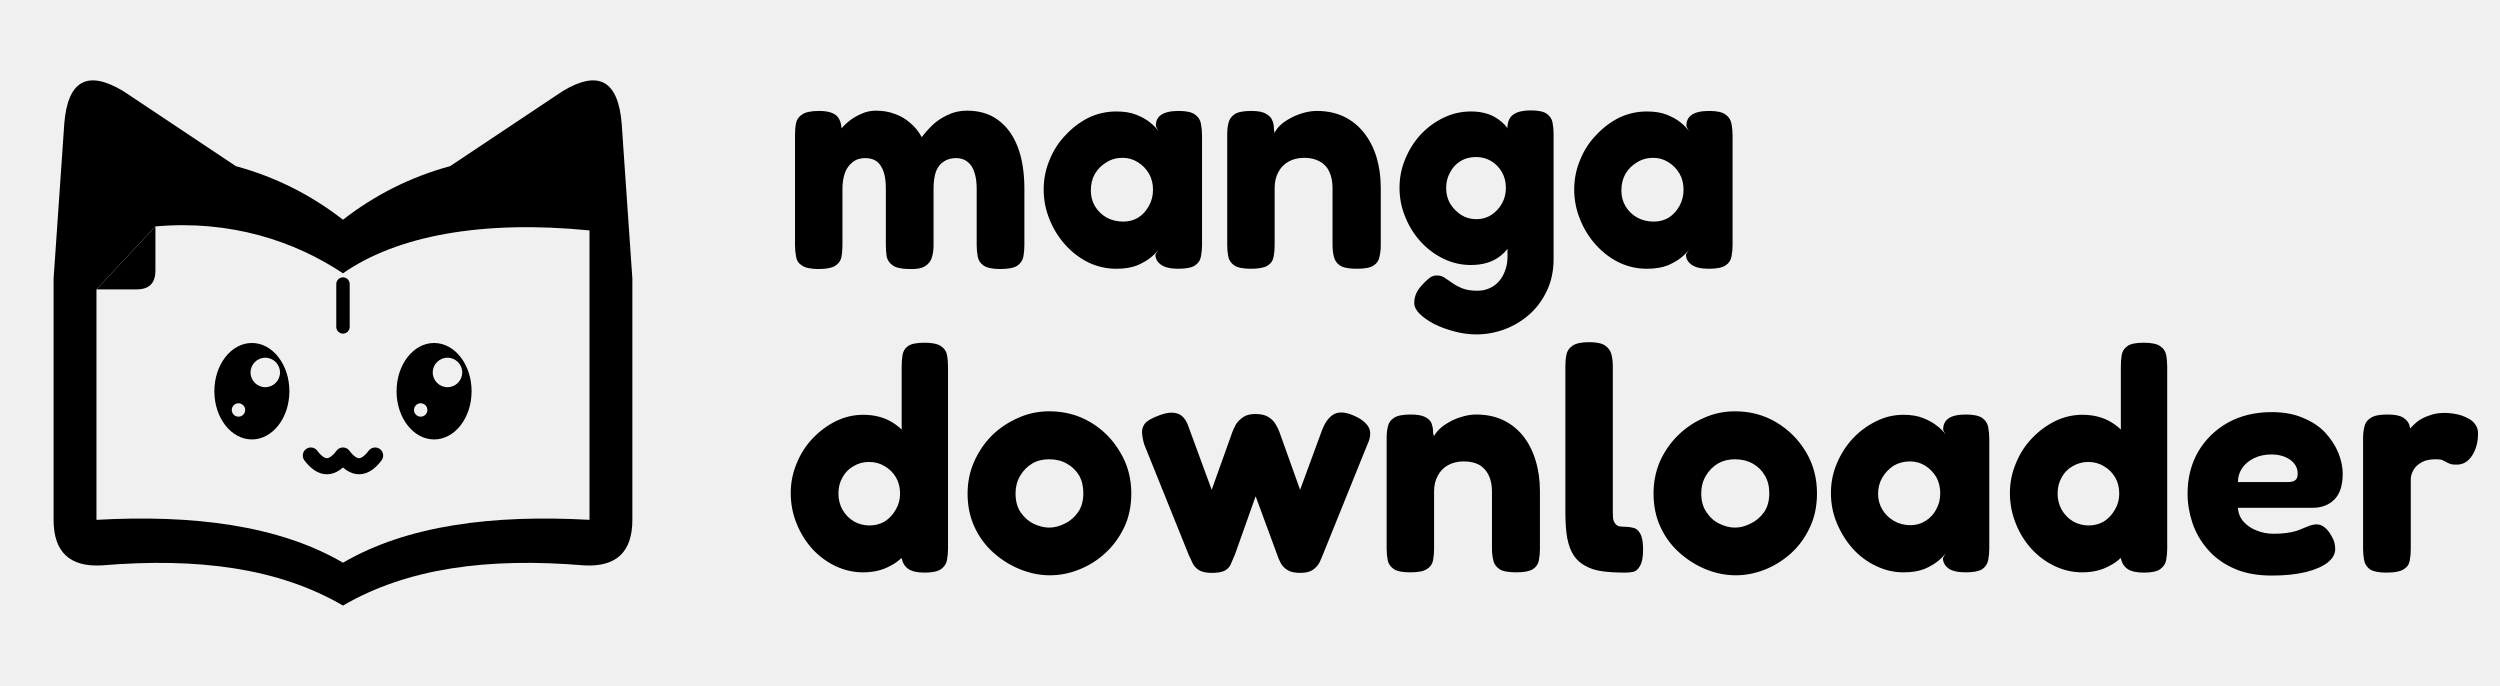
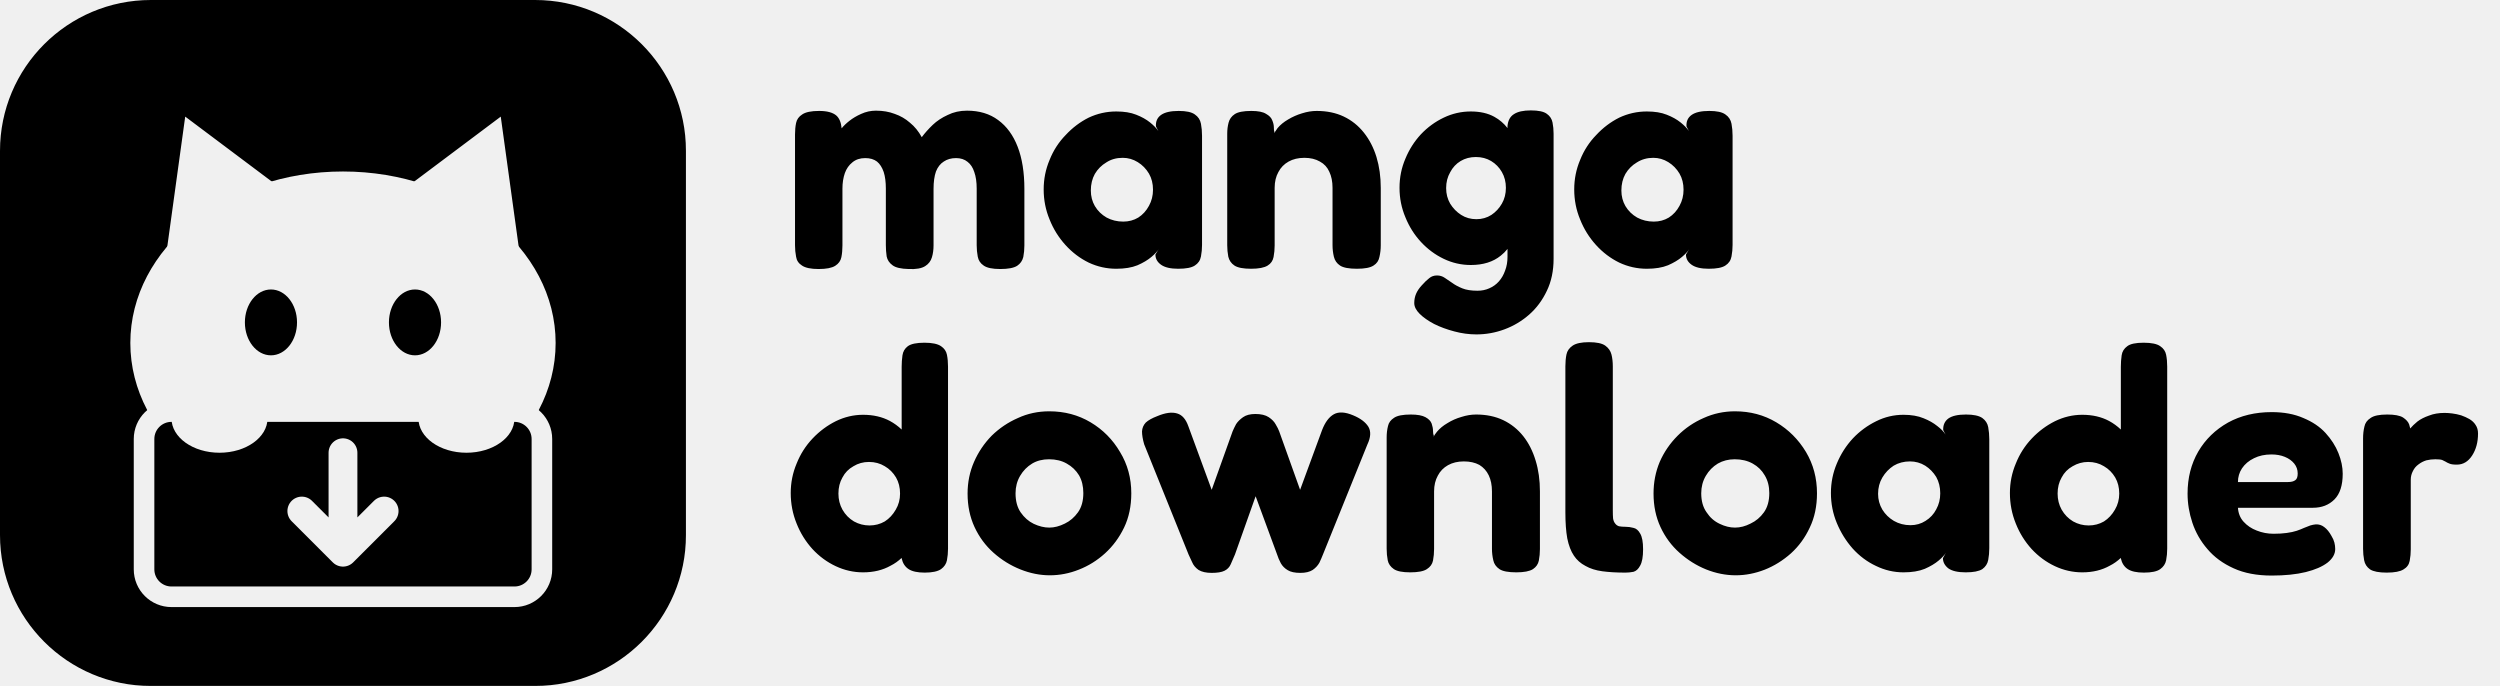
<svg xmlns="http://www.w3.org/2000/svg" viewBox="0 0 933 256">
-   <defs>
-     <mask id="nb4" maskUnits="userSpaceOnUse" x="0" y="0" width="256" height="256">
-       <path fill="white" d="M20 104V194Q20 212 38 211C74 208 104 212 128 226C152 212 182 208 218 211Q236 212 236 194V104L232 46Q230 22 210 34L168 62Q146 68 128 82Q110 68 88 62L46 34Q26 22 24 46Z" />
-       <path fill="none" stroke="none" stroke-width="8" stroke-linejoin="round" d="M217 50L220 80L192 66ZM39 50L36 80L64 66Z" />
-       <path fill="none" stroke="white" stroke-width="4" stroke-linecap="round" d="M38 202C74 200 104 204 128 218C152 204 182 200 218 202" />
-       <path fill="black" d="M128 102C148 88 180 82 220 86V194C184 192 152 196 128 210C104 196 72 192 36 194V108L58 84.5C86 82 110 90 128 102Z" />
-       <path fill="white" d="M36 108L58 84.5V101Q58 108 51 108Z" />
-       <path stroke="white" stroke-width="5" stroke-linecap="round" d="M128 106V122" />
-       <g fill="white">
-         <ellipse cx="94" cy="146" rx="14" ry="18" />
-         <ellipse cx="162" cy="146" rx="14" ry="18" />
-       </g>
-       <g fill="black">
-         <circle cx="99" cy="139" r="5.5" />
-         <circle cx="167" cy="139" r="5.5" />
-         <circle cx="89" cy="153" r="2.5" />
-         <circle cx="157" cy="153" r="2.5" />
-       </g>
-       <path fill="none" stroke="white" stroke-width="6" stroke-linecap="round" stroke-linejoin="round" d="M116 170q6 8 12 0q6 8 12 0" />
-       <g fill="none">
-         <ellipse cx="65" cy="174" rx="13" ry="8" />
-         <ellipse cx="191" cy="174" rx="13" ry="8" />
-       </g>
-     </mask>
-   </defs>
-   <rect width="256" height="256" fill="currentColor" mask="url(#nb4)" />
+   <g transform="scale(2.56)">
+     <defs>
+       <mask id="nk-nb4" maskUnits="userSpaceOnUse" x="0" y="0" width="100" height="100">
+         <rect width="100" height="100" rx="22" fill="white" />
+         <path fill="black" d="M23 46L27 17L47 32ZM77 46L73 17L53 32Z" />
+         <ellipse cx="50" cy="50" rx="31" ry="25" fill="black" />
+         <g fill="white">
+           <ellipse cx="39.5" cy="47" rx="3.8" ry="4.8" />
+           <ellipse cx="60.5" cy="47" rx="3.8" ry="4.8" />
+         </g>
+         <rect x="21" y="60" width="58" height="27" rx="4" fill="white" stroke="black" stroke-width="3" />
+         <path fill="none" stroke="black" stroke-width="4.2" stroke-linecap="round" stroke-linejoin="round" d="M50 66V80M44 74.5L50 80.5L56 74.5" />
+         <g fill="black">
+           <ellipse cx="32" cy="61" rx="7" ry="5" />
+           <ellipse cx="68" cy="61" rx="7" ry="5" />
+         </g>
+       </mask>
+     </defs>
+     <rect width="100" height="100" fill="currentColor" mask="url(#nk-nb4)" />
+   </g>
  <path fill="currentColor" d="M305.5 100.4L305.5 100.4Q301.2 100.4 299.3 99.1Q297.4 97.9 297.1 95.8Q296.7 93.8 296.7 91.5L296.7 91.5L296.7 50.2Q296.7 47.8 297.1 45.9Q297.5 43.9 299.4 42.7Q301.3 41.4 305.7 41.4Q310.1 41.4 312.1 43.1L312.1 43.1Q313.8 44.6 314.1 47.9L314.1 47.9Q315.2 46.5 317 45.1L317 45.1Q318.9 43.6 321.4 42.5Q324 41.3 326.9 41.3L326.9 41.3Q330.8 41.3 333.9 42.5Q337.1 43.6 339.6 45.8Q342.2 47.9 344 51.2L344 51.2Q345.7 48.9 348.1 46.6Q350.4 44.4 353.7 42.9Q356.9 41.3 360.9 41.3L360.9 41.3Q367.8 41.3 372.5 44.8Q377.3 48.3 379.8 54.8Q382.3 61.3 382.3 70.5L382.3 70.5L382.3 91.6Q382.3 93.8 381.9 95.9Q381.4 98 379.6 99.2Q377.7 100.4 373.3 100.4Q368.9 100.4 367.1 99.1Q365.3 97.9 364.9 95.8Q364.5 93.7 364.5 91.5L364.5 91.5L364.5 70.4Q364.5 66.7 363.6 64.2Q362.8 61.7 361.1 60.4Q359.4 59 356.8 59L356.8 59Q354.1 59 352.2 60.3Q350.3 61.5 349.3 64Q348.4 66.6 348.4 70.5L348.4 70.5L348.4 91.6Q348.4 94 347.8 96Q347.2 98.1 345.3 99.3Q343.3 100.6 339.1 100.4Q334.8 100.3 333.1 99Q331.3 97.7 330.9 95.7Q330.6 93.6 330.6 91.5L330.6 91.5L330.6 70.4Q330.6 66.7 329.8 64.2Q328.9 61.6 327.3 60.3Q325.6 59 322.9 59L322.9 59Q320 59 318.1 60.6Q316.2 62.1 315.3 64.6Q314.4 67.2 314.4 70.4L314.4 70.4L314.4 91.6Q314.4 94 314 96Q313.6 98 311.7 99.2Q309.8 100.4 305.5 100.4M439.7 100.3L439.7 100.3Q435.4 100.3 433.3 98.8Q431.2 97.3 431.2 95L431.2 95L432.4 93Q431.7 94.2 429.7 95.9Q427.7 97.6 424.5 99Q421.3 100.3 416.6 100.3L416.6 100.3Q411.2 100.3 406.3 98Q401.4 95.6 397.6 91.4Q393.8 87.2 391.7 81.9Q389.5 76.6 389.5 70.7L389.5 70.7Q389.5 64.9 391.7 59.7Q393.8 54.4 397.7 50.4Q401.5 46.3 406.3 43.9Q411.2 41.6 416.6 41.6L416.6 41.6Q421 41.6 424 42.8Q427.1 44 429.2 45.7Q431.2 47.3 432.3 48.9L432.3 48.9L431.4 47.2Q431.2 44.4 433.3 42.9Q435.4 41.4 439.9 41.4L439.9 41.4Q444.1 41.4 445.9 42.7Q447.8 44 448.2 46.2Q448.6 48.3 448.6 50.7L448.6 50.7L448.6 91.4Q448.6 93.6 448.2 95.7Q447.8 97.9 445.9 99.1Q444.1 100.3 439.7 100.3M419.2 82.7L419.2 82.7Q422.3 82.7 424.8 81.2Q427.3 79.6 428.8 76.8Q430.3 74.1 430.3 70.8L430.3 70.8Q430.3 67.4 428.8 64.8Q427.2 62.1 424.6 60.5Q422 58.9 419 58.9L419 58.9Q415.5 58.9 412.9 60.6Q410.2 62.2 408.6 64.9Q407.1 67.6 407.1 71.1L407.1 71.1Q407.1 74.3 408.6 76.9Q410.2 79.6 413 81.2Q415.8 82.7 419.2 82.7M466.9 100.3L466.9 100.3Q462.5 100.3 460.7 99.1Q458.9 97.9 458.4 95.8Q458 93.7 458 91.5L458 91.5L458 49.9Q458 47.7 458.5 45.8Q459 43.8 460.8 42.6Q462.6 41.4 467 41.4L467 41.4Q470.8 41.4 472.5 42.5Q474.3 43.5 474.8 44.9Q475.4 46.3 475.4 47.5Q475.4 48.8 475.6 49.2L475.6 49.2L475.5 49.7Q476 48.9 476.8 47.8L476.8 47.8Q478.3 46 480.7 44.6Q483.2 43.1 485.9 42.3Q488.7 41.4 491.4 41.4L491.4 41.4Q497.1 41.4 501.5 43.5Q505.9 45.6 509 49.5Q512.1 53.4 513.7 58.6Q515.3 63.9 515.3 70.1L515.3 70.1L515.3 91.6Q515.3 93.8 514.8 95.9Q514.4 98 512.6 99.1Q510.8 100.3 506.4 100.3L506.4 100.3Q501.9 100.3 500.1 99.1Q498.3 97.9 497.8 95.8Q497.3 93.7 497.3 91.5L497.3 91.5L497.3 70.1Q497.3 66.6 496.1 64.1Q495 61.6 492.6 60.3Q490.2 58.9 486.8 58.9Q483.4 58.9 480.9 60.3Q478.4 61.7 477.1 64.2Q475.7 66.7 475.7 70.1L475.7 70.1L475.7 91.6Q475.7 93.8 475.3 95.9Q474.9 98 473.1 99.1Q471.2 100.3 466.9 100.3M551 124.8L551 124.8Q546.9 124.8 542.8 123.7Q538.6 122.6 535.2 120.9Q531.8 119.1 529.8 117.1Q527.8 115.1 527.8 113.1L527.8 113.1Q527.8 111.2 528.5 109.6Q529.2 108 530.6 106.5L530.6 106.5Q532.2 104.7 533.4 103.8Q534.6 102.8 536.3 102.8Q537.9 102.8 539.2 103.7Q540.5 104.6 542 105.6Q543.5 106.7 545.7 107.6Q547.9 108.5 551.4 108.5L551.4 108.5Q553.8 108.5 555.8 107.6Q557.9 106.7 559.4 105Q560.9 103.3 561.7 101Q562.6 98.7 562.6 95.8L562.6 95.8L562.6 92.9Q561.5 94.3 560.1 95.4L560.1 95.4Q555.8 98.9 548.9 98.9L548.9 98.9Q543.6 98.9 538.8 96.6Q534 94.3 530.3 90.3Q526.6 86.3 524.5 81.1Q522.3 75.9 522.3 70.1Q522.3 64.3 524.5 59.2Q526.6 54.1 530.3 50.1Q534 46.2 538.8 43.9Q543.6 41.6 548.9 41.6L548.9 41.6Q554.1 41.6 557.7 43.6L557.7 43.6Q560.6 45.2 562.6 47.8L562.6 47.8L562.6 47Q562.9 43.9 565 42.6Q567.1 41.2 571.3 41.2Q575.6 41.2 577.3 42.5Q579 43.7 579.4 45.7Q579.8 47.7 579.8 49.9L579.8 49.9L579.8 96.6Q579.8 103.3 577.3 108.5Q574.8 113.8 570.7 117.4Q566.6 121 561.5 122.9Q556.4 124.8 551 124.8M551 81.8L551 81.8Q554.1 81.8 556.6 80.2Q559 78.6 560.5 76Q562 73.4 562 70.1Q562 66.8 560.5 64.2Q559 61.6 556.5 60.1Q554 58.6 550.8 58.6Q547.6 58.6 545.1 60.1Q542.6 61.6 541.2 64.3Q539.7 66.9 539.7 70.2L539.7 70.2Q539.7 73.4 541.2 76Q542.8 78.6 545.3 80.2Q547.8 81.8 551 81.8M637.7 100.3L637.7 100.3Q633.4 100.3 631.3 98.8Q629.2 97.3 629.2 95L629.2 95L630.4 93Q629.7 94.2 627.7 95.9Q625.7 97.6 622.5 99Q619.3 100.3 614.6 100.3L614.6 100.3Q609.2 100.3 604.3 98Q599.4 95.6 595.6 91.4Q591.8 87.2 589.7 81.9Q587.5 76.6 587.5 70.7L587.5 70.7Q587.5 64.9 589.7 59.7Q591.8 54.4 595.7 50.4Q599.5 46.3 604.3 43.9Q609.2 41.6 614.6 41.6L614.6 41.6Q619 41.6 622 42.8Q625.1 44 627.2 45.7Q629.2 47.3 630.3 48.9L630.3 48.9L629.4 47.2Q629.2 44.4 631.3 42.9Q633.4 41.4 637.9 41.4L637.9 41.4Q642.1 41.4 643.9 42.7Q645.8 44 646.2 46.2Q646.6 48.3 646.6 50.7L646.6 50.7L646.6 91.4Q646.6 93.6 646.2 95.7Q645.8 97.9 643.9 99.1Q642.1 100.3 637.7 100.3M617.2 82.7L617.2 82.7Q620.3 82.7 622.8 81.2Q625.3 79.6 626.8 76.8Q628.3 74.1 628.3 70.8L628.3 70.8Q628.3 67.4 626.8 64.8Q625.2 62.1 622.6 60.5Q620 58.9 617 58.9L617 58.9Q613.6 58.9 610.9 60.6Q608.2 62.2 606.6 64.9Q605.1 67.6 605.1 71.1L605.1 71.1Q605.1 74.3 606.6 76.9Q608.2 79.6 611 81.2Q613.8 82.7 617.2 82.7" />
  <path fill="currentColor" d="M322.1 213.6L322.1 213.6Q316.8 213.6 311.9 211.3Q307 209 303.2 204.9Q299.4 200.7 297.3 195.4Q295.1 190 295.1 184L295.1 184Q295.1 178.2 297.3 173Q299.4 167.7 303.3 163.6Q307.1 159.6 311.9 157.2Q316.8 154.8 322.1 154.8L322.1 154.8Q327.8 154.8 332.1 157.1L332.1 157.1Q334.5 158.4 336.5 160.3L336.5 160.3L336.5 136.9Q336.5 134.7 336.8 132.6Q337.1 130.5 338.8 129.2Q340.6 127.9 345 127.9Q349.3 127.9 351.2 129.2Q353 130.4 353.4 132.4Q353.8 134.4 353.8 136.8L353.8 136.8L353.8 204.8Q353.8 207 353.4 209.1Q353 211.1 351.2 212.4Q349.3 213.7 345.1 213.7L345.1 213.7Q341.1 213.7 339.1 212.4Q337.1 211.1 336.5 208.4L336.5 208.4L336.5 208.2Q334.6 210 332.4 211.1L332.4 211.1Q328 213.6 322.1 213.6M324.5 196.1L324.5 196.1Q327.6 196.1 330.2 194.6Q332.7 193 334.3 190.2Q335.9 187.5 335.9 184.2L335.9 184.2Q335.9 180.8 334.4 178.2Q332.8 175.5 330.2 174Q327.6 172.4 324.3 172.4L324.3 172.4Q321.1 172.4 318.5 174Q315.8 175.5 314.4 178.2Q312.9 180.8 312.9 184.2L312.9 184.2Q312.9 187.5 314.4 190.2Q316 193 318.7 194.6Q321.4 196.1 324.5 196.1M391.8 214.7L391.8 214.7Q386.3 214.7 380.8 212.5Q375.3 210.3 370.8 206.3Q366.3 202.3 363.7 196.7Q361.1 191.1 361.1 184.2L361.1 184.2Q361.1 177.9 363.5 172.4Q365.9 166.9 370.1 162.6Q374.4 158.4 379.9 156Q385.3 153.5 391.6 153.5L391.6 153.5Q400.1 153.5 407 157.6Q413.9 161.7 418 168.7Q422.2 175.6 422.2 184.1L422.2 184.1Q422.2 191.3 419.5 196.9Q416.8 202.5 412.4 206.5Q408 210.5 402.6 212.6Q397.3 214.7 391.8 214.7M391.6 196.9L391.6 196.9Q394.4 196.9 397.4 195.4Q400.3 194 402.3 191.2Q404.3 188.4 404.3 184L404.3 184Q404.3 180.2 402.7 177.4Q401 174.6 398.1 173Q395.3 171.4 391.5 171.4L391.5 171.4Q387.9 171.4 385.2 173Q382.4 174.7 380.7 177.6Q379 180.5 379 184.1L379 184.1Q379 188.4 380.9 191.2Q382.9 194.1 385.8 195.5Q388.8 196.9 391.6 196.9M452.2 213.8L452.2 213.8Q449.1 213.8 447.3 212.7Q445.6 211.5 444.9 209.8Q444.1 208.2 443.6 207L443.6 207L427 165.8Q426.2 163 426.2 161Q426.3 159.1 427.6 157.7Q429 156.4 431.9 155.3L431.9 155.3Q436.4 153.4 439.3 154.3Q442.1 155.1 443.5 159.1L443.5 159.1L452.2 182.8L460 161Q460.5 159.8 461.3 158.3Q462.2 156.9 463.9 155.7Q465.6 154.5 468.5 154.5L468.5 154.5Q471.7 154.5 473.5 155.7Q475.3 156.9 476.1 158.4Q477 159.9 477.4 161L477.4 161L485.2 182.8L493.4 160.5Q495.1 156.1 497.8 154.6Q500.5 153.1 505 155L505 155Q509.1 156.7 510.7 159.3Q512.2 161.9 510.3 165.9L510.3 165.9L493.7 207Q493.2 208.3 492.4 210Q491.5 211.6 489.9 212.7Q488.2 213.8 485.3 213.8L485.3 213.8Q482.2 213.8 480.6 212.8Q478.9 211.8 478 210.2Q477.1 208.5 476.6 206.9L476.6 206.9L468.6 185.2L460.9 206.9Q460 209 459.3 210.6Q458.6 212.2 457 213Q455.4 213.8 452.2 213.8M526.3 213.6L526.3 213.6Q522 213.6 520.2 212.4Q518.3 211.1 517.9 209.1Q517.5 207 517.5 204.8L517.5 204.8L517.5 163.2Q517.5 161 518 159Q518.4 157.1 520.3 155.9Q522.1 154.7 526.5 154.7L526.5 154.7Q530.2 154.7 532 155.7Q533.8 156.7 534.3 158.1Q534.8 159.6 534.8 160.8Q534.8 162 535.1 162.5L535.1 162.5L535 163Q535.4 162.2 536.3 161.1L536.3 161.1Q537.8 159.3 540.2 157.9Q542.6 156.4 545.4 155.6Q548.2 154.7 550.9 154.7L550.9 154.7Q556.6 154.7 561 156.8Q565.4 158.9 568.5 162.8Q571.5 166.6 573.1 171.9Q574.7 177.1 574.7 183.4L574.7 183.4L574.7 204.9Q574.7 207.1 574.3 209.2Q573.9 211.2 572.1 212.4Q570.2 213.6 565.9 213.6L565.9 213.6Q561.4 213.6 559.6 212.4Q557.7 211.1 557.3 209.1Q556.8 207 556.8 204.8L556.8 204.8L556.8 183.4Q556.8 179.9 555.6 177.4Q554.4 174.9 552.1 173.5Q549.7 172.2 546.3 172.2Q542.9 172.2 540.4 173.6Q537.9 175 536.6 177.5Q535.2 180 535.2 183.4L535.2 183.4L535.2 204.9Q535.2 207.1 534.8 209.2Q534.4 211.2 532.5 212.4Q530.7 213.6 526.3 213.6M606.6 213.7L606.6 213.7Q601.7 213.7 598 213.2Q594.3 212.7 591.7 211.2Q589 209.8 587.4 207.4Q585.7 204.9 584.9 200.9Q584.2 197 584.2 191.2L584.2 191.2L584.2 136.7Q584.2 134.3 584.6 132.3Q585 130.3 586.9 129Q588.8 127.7 593 127.7L593 127.7Q597.3 127.7 599.1 129Q600.9 130.3 601.4 132.3Q601.9 134.3 601.9 136.7L601.9 136.7L601.9 190.4Q601.9 192.3 602 193.5Q602.2 194.7 602.8 195.4Q603.3 196.1 604.2 196.4Q605.2 196.6 606.7 196.6L606.7 196.6Q608.1 196.6 609.6 197Q611.1 197.3 612.1 199.1Q613.2 200.9 613.2 205L613.2 205Q613.2 209.2 612.1 211.1Q611.1 213 609.6 213.4Q608.1 213.7 606.6 213.7M647.8 214.7L647.8 214.7Q642.2 214.7 636.7 212.5Q631.3 210.3 626.8 206.3Q622.3 202.3 619.7 196.7Q617.1 191.1 617.1 184.2L617.1 184.2Q617.1 177.9 619.4 172.4Q621.8 166.9 626.1 162.6Q630.3 158.4 635.8 156Q641.3 153.5 647.5 153.5L647.5 153.5Q656 153.5 662.9 157.6Q669.8 161.7 674 168.7Q678.1 175.6 678.1 184.1L678.1 184.1Q678.1 191.3 675.4 196.9Q672.8 202.5 668.4 206.5Q663.9 210.5 658.6 212.6Q653.2 214.7 647.8 214.7M647.5 196.9L647.5 196.9Q650.4 196.9 653.3 195.4Q656.3 194 658.3 191.2Q660.3 188.4 660.3 184L660.3 184Q660.3 180.2 658.6 177.4Q657 174.6 654.1 173Q651.2 171.4 647.4 171.4L647.4 171.4Q643.9 171.4 641.1 173Q638.3 174.7 636.6 177.6Q634.9 180.5 634.9 184.1L634.9 184.1Q634.9 188.4 636.9 191.2Q638.8 194.1 641.8 195.5Q644.7 196.9 647.5 196.9M733.6 213.6L733.6 213.6Q729.2 213.6 727.1 212.1Q725.1 210.5 725.1 208.3L725.1 208.3L726.2 206.3Q725.5 207.5 723.5 209.2Q721.5 210.9 718.3 212.3Q715.1 213.6 710.4 213.6L710.4 213.6Q705 213.6 700.1 211.2Q695.2 208.9 691.4 204.7Q687.7 200.5 685.5 195.2Q683.3 189.9 683.3 184L683.3 184Q683.3 178.2 685.5 173Q687.7 167.7 691.5 163.6Q695.3 159.6 700.2 157.2Q705 154.8 710.4 154.8L710.4 154.8Q714.8 154.8 717.9 156.1Q720.9 157.3 723 159Q725.1 160.6 726.1 162.2L726.1 162.2L725.2 160.5Q725.1 157.7 727.1 156.2Q729.2 154.7 733.7 154.7L733.7 154.7Q737.9 154.7 739.8 156Q741.6 157.3 742 159.4Q742.4 161.6 742.4 163.9L742.4 163.9L742.4 204.6Q742.4 206.9 742 209Q741.6 211.1 739.8 212.4Q737.9 213.6 733.6 213.6M713 196L713 196Q716.1 196 718.6 194.4Q721.2 192.8 722.6 190.1Q724.1 187.4 724.1 184.1L724.1 184.1Q724.1 180.7 722.6 178Q721 175.4 718.5 173.8Q715.9 172.2 712.8 172.2L712.8 172.2Q709.4 172.2 706.7 173.8Q704.1 175.5 702.5 178.2Q700.9 180.9 700.9 184.3L700.9 184.3Q700.9 187.5 702.5 190.2Q704.1 192.8 706.8 194.4Q709.6 196 713 196M777.1 213.6L777.1 213.6Q771.8 213.6 766.9 211.3Q762 209 758.2 204.9Q754.4 200.7 752.3 195.4Q750.1 190 750.1 184L750.1 184Q750.1 178.2 752.3 173Q754.4 167.7 758.3 163.6Q762.1 159.6 766.9 157.2Q771.8 154.8 777.1 154.8L777.1 154.8Q782.8 154.8 787.1 157.1L787.1 157.1Q789.5 158.4 791.5 160.3L791.5 160.3L791.5 136.9Q791.5 134.7 791.8 132.6Q792.1 130.5 793.9 129.2Q795.6 127.9 800 127.9Q804.4 127.9 806.2 129.2Q808 130.4 808.4 132.4Q808.8 134.4 808.8 136.8L808.8 136.8L808.8 204.8Q808.8 207 808.4 209.1Q808 211.1 806.2 212.4Q804.4 213.7 800.1 213.7L800.1 213.7Q796.1 213.7 794.1 212.4Q792.1 211.1 791.5 208.4L791.5 208.4L791.5 208.2Q789.6 210 787.4 211.1L787.4 211.1Q783 213.6 777.1 213.6M779.5 196.1L779.5 196.1Q782.6 196.1 785.2 194.6Q787.7 193 789.3 190.2Q790.9 187.5 790.9 184.2L790.9 184.2Q790.9 180.8 789.4 178.2Q787.8 175.5 785.2 174Q782.6 172.4 779.3 172.4L779.3 172.4Q776.2 172.4 773.5 174Q770.8 175.5 769.4 178.2Q767.9 180.8 767.9 184.2L767.9 184.2Q767.9 187.5 769.4 190.2Q771 193 773.7 194.6Q776.4 196.1 779.5 196.1M847.8 214.8L847.8 214.8Q839.5 214.8 833.6 212.1Q827.6 209.4 823.8 204.9Q820 200.5 818.2 195.1Q816.4 189.7 816.4 184.2L816.4 184.2Q816.4 175.4 820.4 168.5Q824.4 161.7 831.5 157.7Q838.6 153.8 847.8 153.8L847.8 153.8Q854.6 153.8 859.6 156Q864.7 158.1 867.9 161.6Q871.1 165.1 872.7 169.1Q874.3 173.1 874.3 176.8L874.3 176.8Q874.3 183.3 871.2 186.4Q868.1 189.5 863.2 189.5L863.2 189.5L835.2 189.5Q835.4 192.6 837.3 194.7Q839.3 196.9 842.2 198Q845.2 199.2 848.5 199.2L848.5 199.2Q851.3 199.2 853.4 198.9Q855.6 198.6 857.1 198.1Q858.6 197.6 859.9 197Q861.2 196.5 862.2 196.1Q863.2 195.8 864.2 195.7L864.2 195.7Q866 195.6 867.4 196.7Q868.9 197.8 870.1 200L870.1 200Q870.9 201.3 871.2 202.5Q871.5 203.7 871.5 204.9L871.5 204.9Q871.5 207.7 868.6 210Q865.7 212.2 860.5 213.5Q855.2 214.8 847.8 214.8M835.2 179.9L835.2 179.9L853.8 179.9Q855.7 179.9 856.6 179.2Q857.5 178.6 857.5 176.7L857.5 176.7Q857.5 174.6 856.2 173Q854.9 171.4 852.7 170.5Q850.5 169.6 847.7 169.6L847.7 169.6Q844 169.6 841.2 171Q838.3 172.4 836.7 174.8Q835.2 177.1 835.2 179.9M890.7 213.7L890.7 213.7Q886.4 213.7 884.5 212.5Q882.7 211.2 882.3 209.1Q881.9 207 881.9 204.8L881.9 204.8L881.9 163.6Q881.9 161.2 882.4 159.2Q882.8 157.2 884.7 156Q886.5 154.7 890.9 154.7L890.9 154.7Q895 154.7 896.8 155.8Q898.6 157 899.1 158.4L899.1 158.4Q899.3 159.2 899.5 159.9L899.5 159.9Q900.5 158.7 902.2 157.3L902.2 157.3Q903.9 156 906.5 155.1Q909 154.1 912.3 154.1L912.3 154.1Q913.6 154.1 915.2 154.3Q916.8 154.5 918.5 155Q920.2 155.6 921.6 156.4Q923.1 157.3 923.9 158.6Q924.8 159.9 924.8 161.8L924.8 161.8Q924.8 166.6 922.6 170Q920.4 173.4 916.9 173.4L916.9 173.4Q914.9 173.4 914.1 173Q913.3 172.7 912.7 172.3Q912.2 172 911.5 171.7Q910.8 171.4 908.9 171.4L908.9 171.4Q907.1 171.4 905.5 171.8Q903.9 172.3 902.6 173.3Q901.2 174.3 900.5 175.8Q899.7 177.3 899.7 179L899.7 179L899.7 205Q899.7 207.2 899.3 209.3Q898.9 211.4 897 212.5Q895.1 213.7 890.7 213.7" />
</svg>
